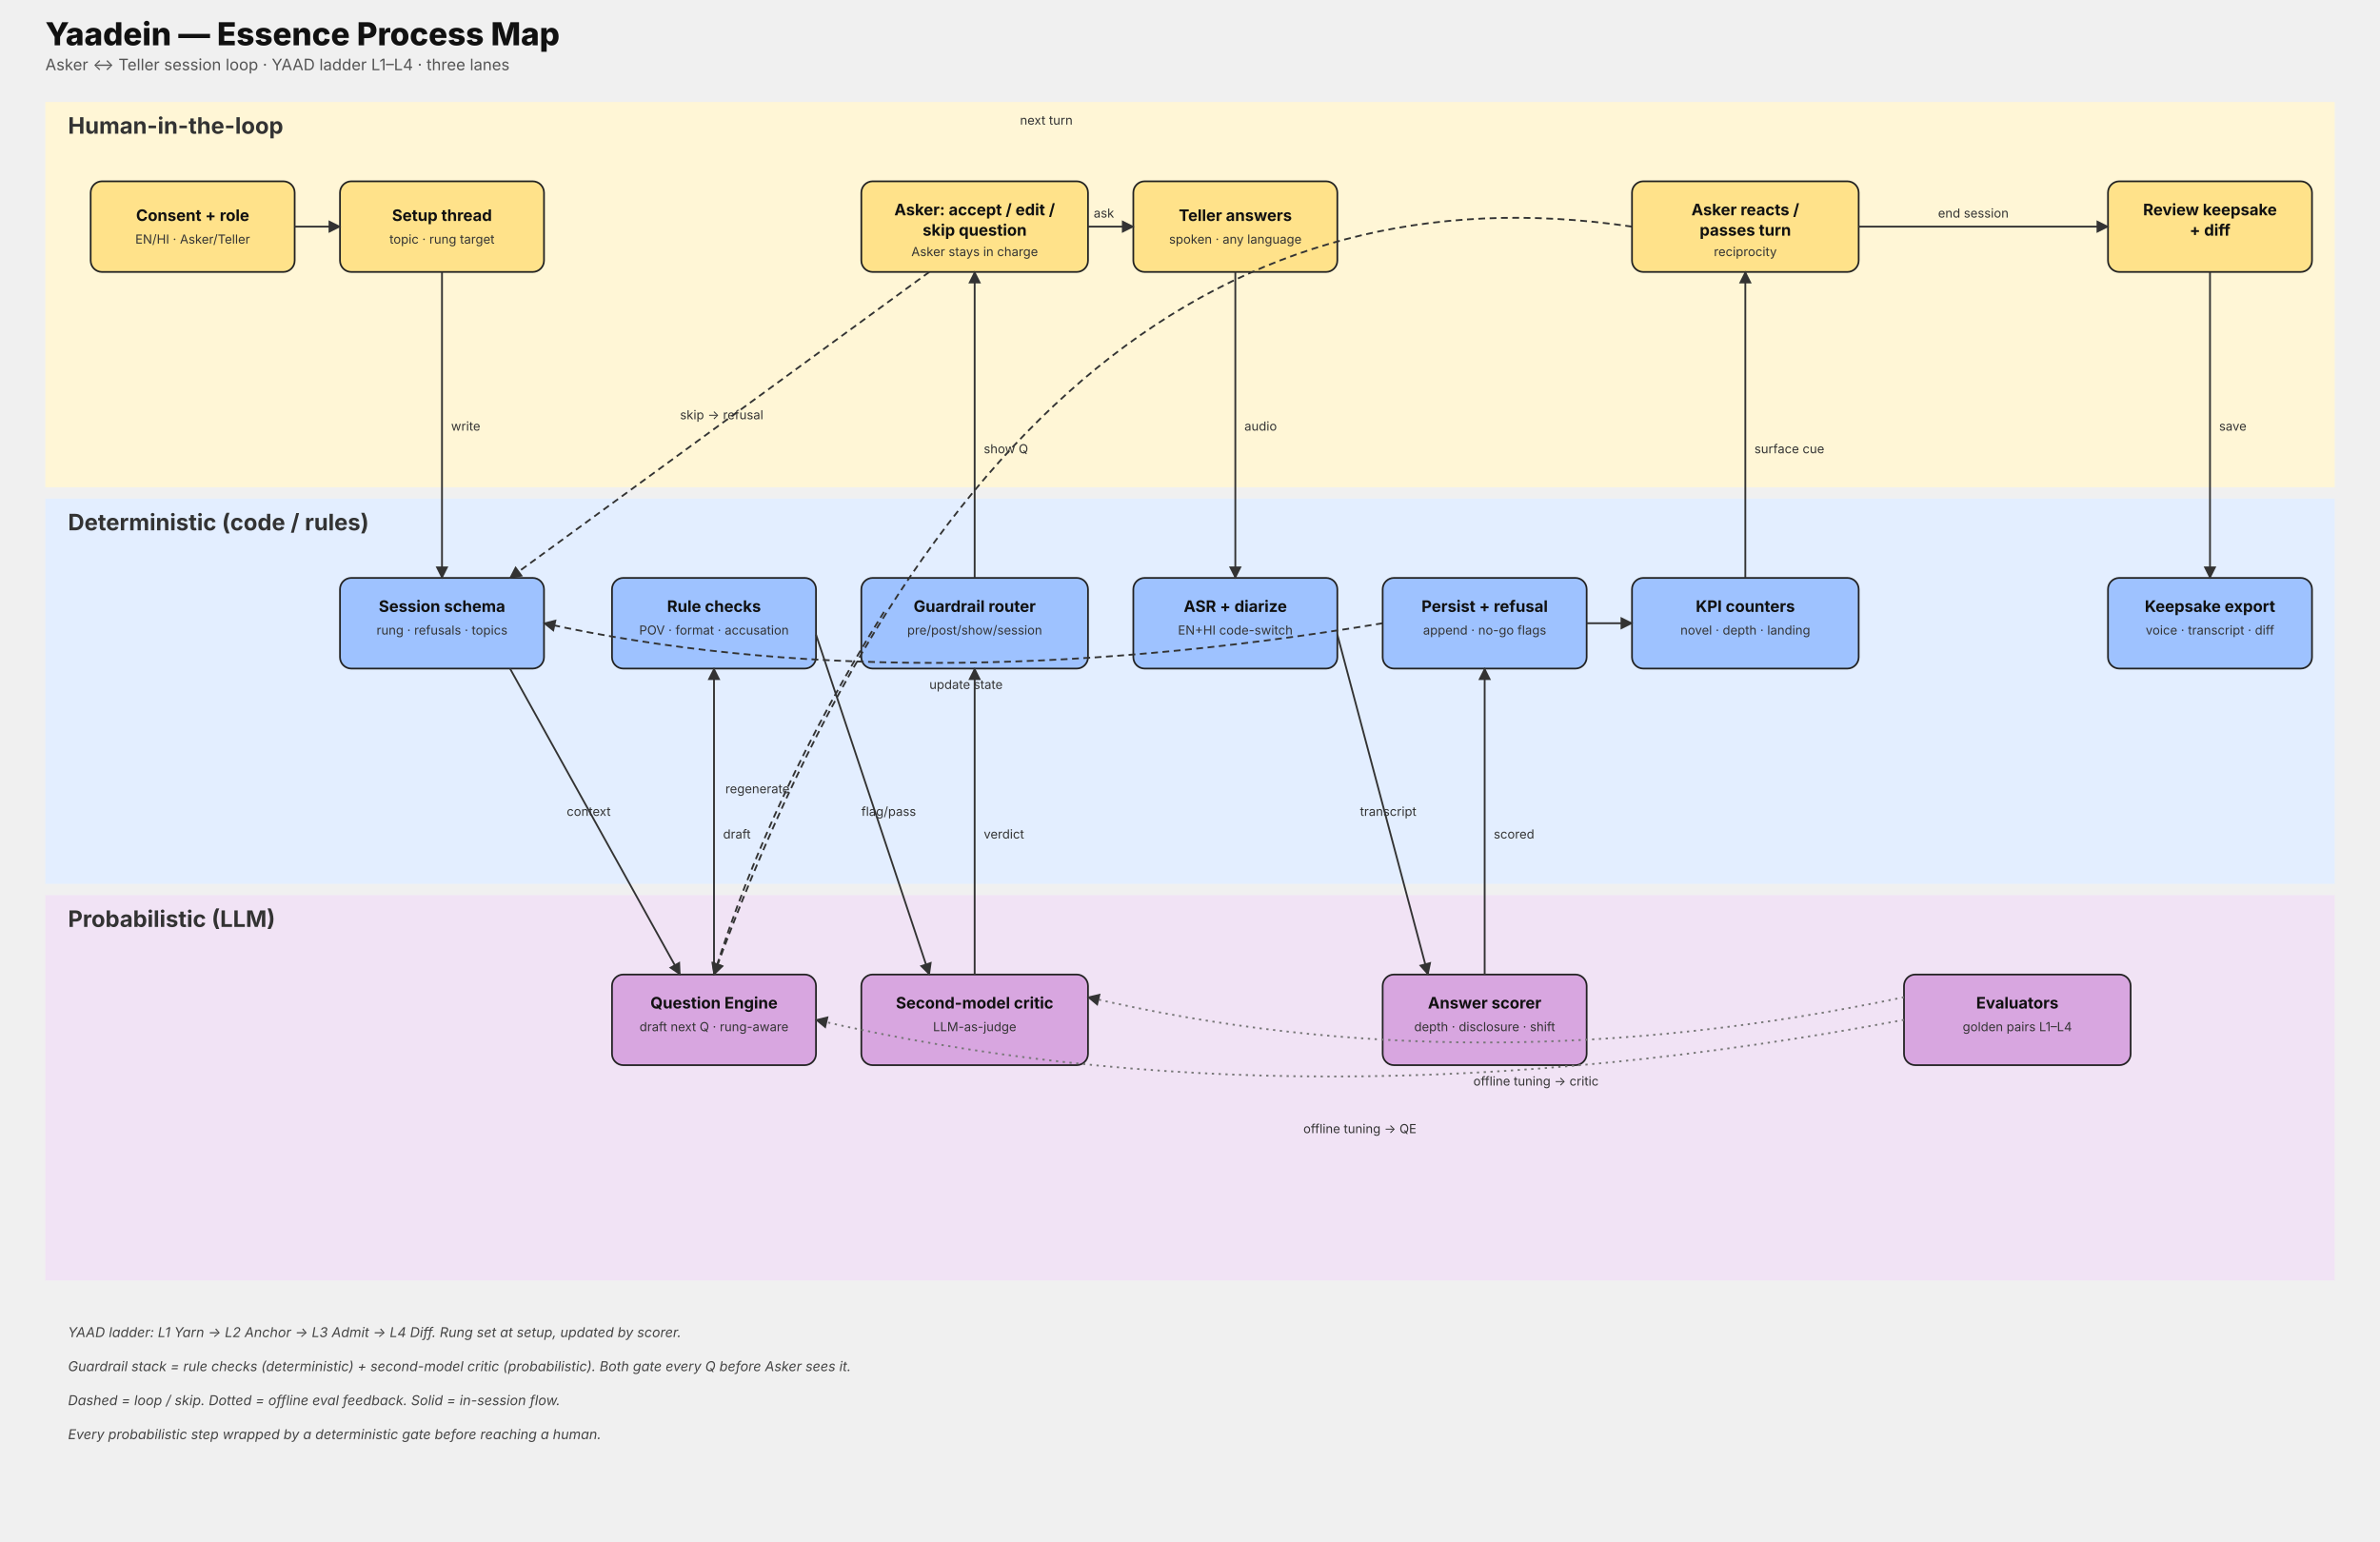
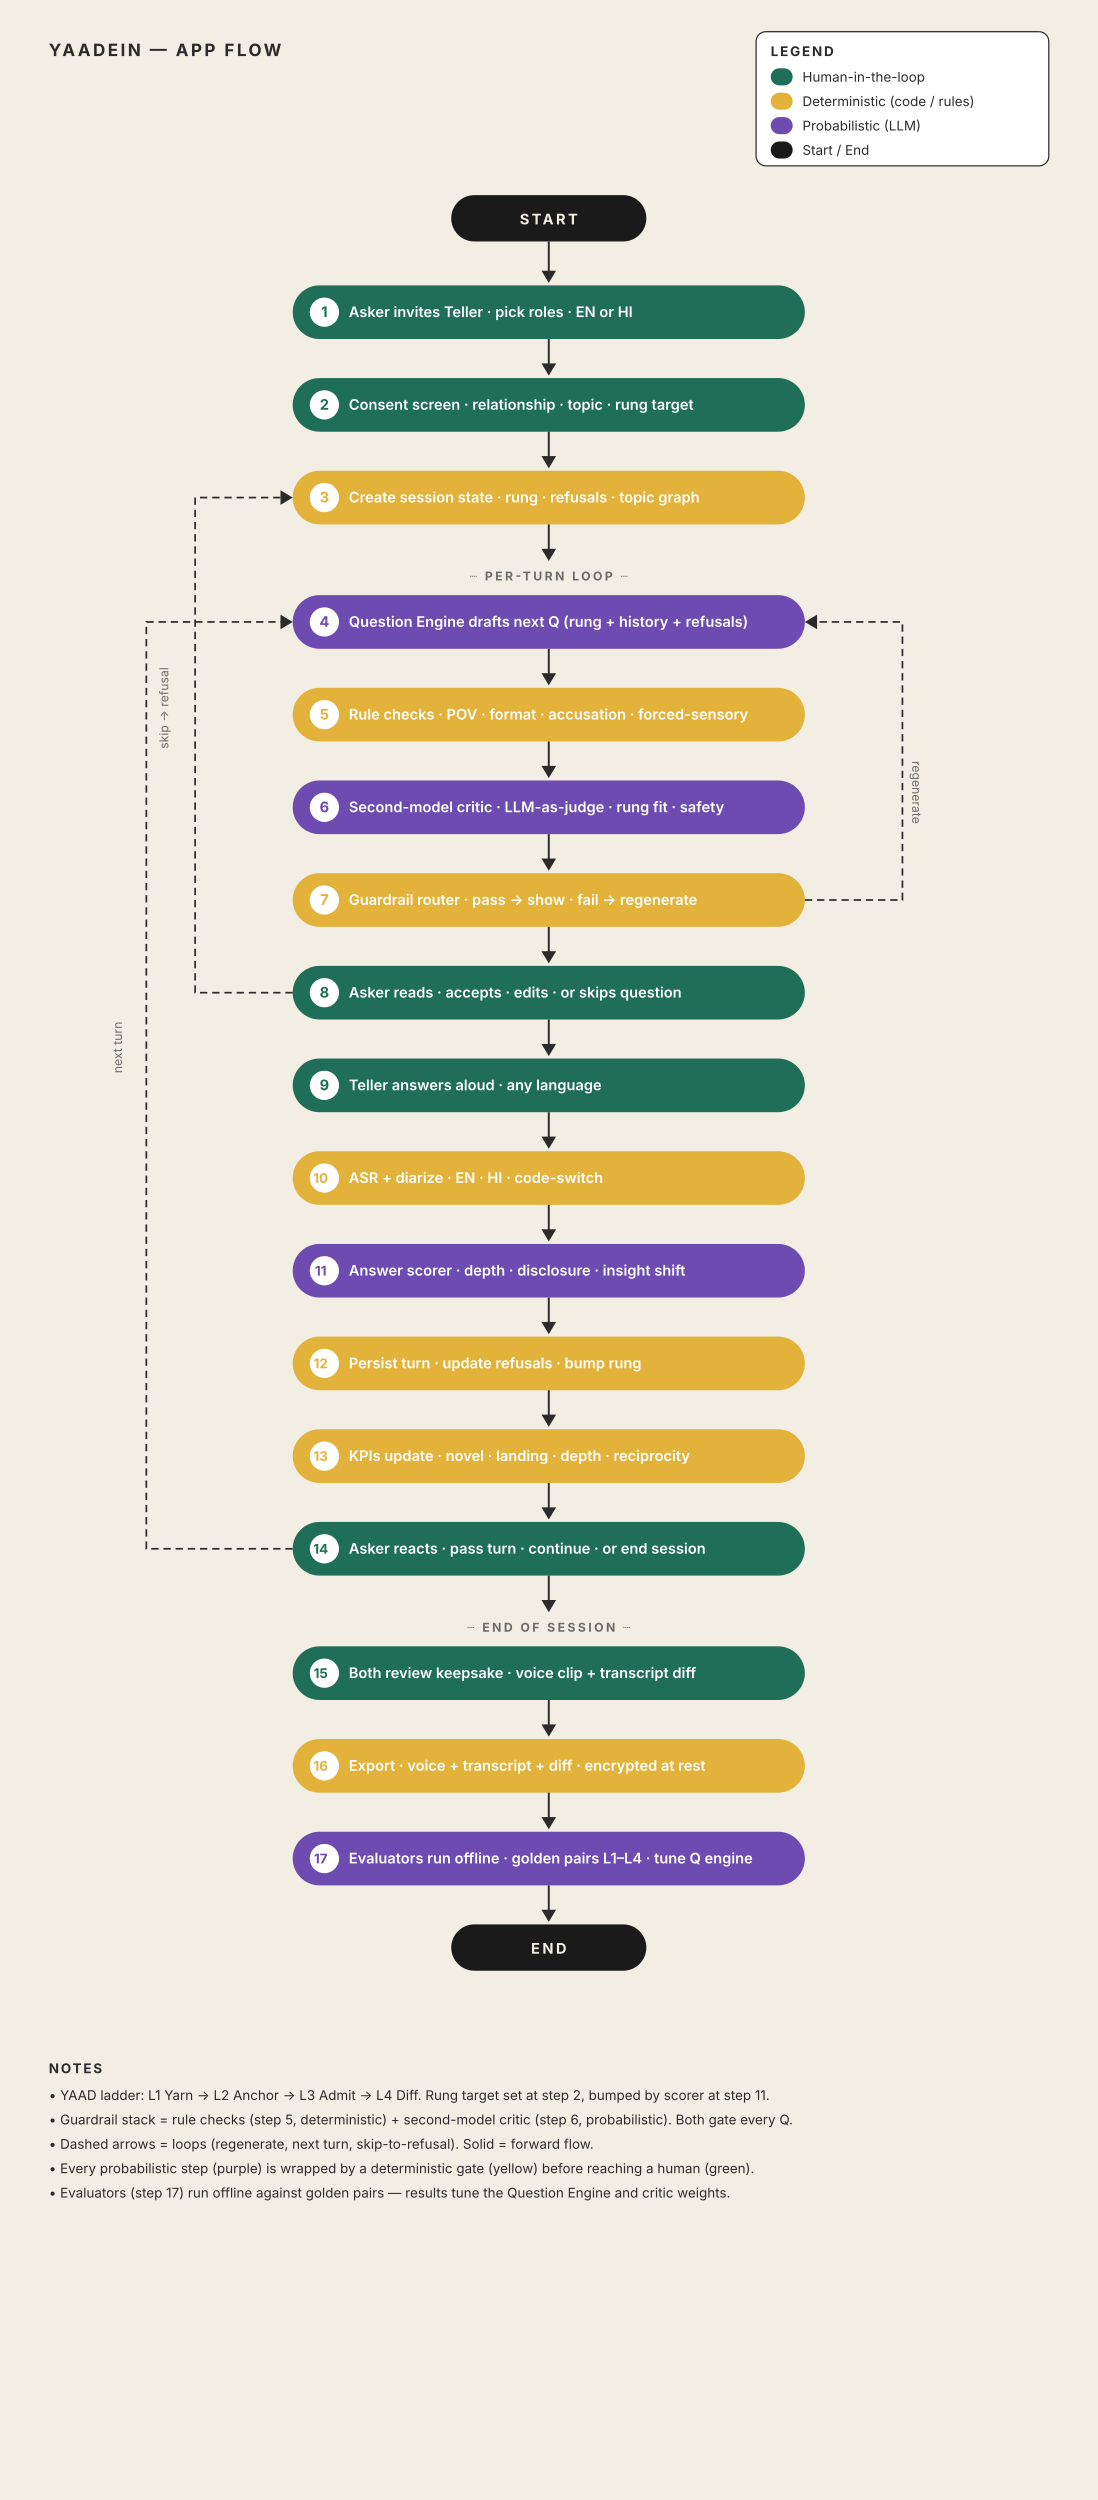
- <svg xmlns="http://www.w3.org/2000/svg" viewBox="0 0 2100 1360" font-family="Inter, system-ui, sans-serif">
-   <defs>
-     <marker id="arrow" viewBox="0 0 10 10" refX="9" refY="5" markerWidth="7" markerHeight="7" orient="auto-start-reverse">
-       <path d="M0,0 L10,5 L0,10 z" fill="#333" />
-     </marker>
-     <style>
-       .lane-hitl { fill:#FFF6D6; }
-       .lane-det  { fill:#E3EEFF; }
-       .lane-prob { fill:#F1E3F5; }
-       .lane-label { font-size:20px; font-weight:700; fill:#333; }
-       .title { font-size:28px; font-weight:800; fill:#111; }
-       .sub { font-size:14px; fill:#555; }
-       .node rect { stroke:#222; stroke-width:1.5; rx:10; ry:10; }
-       .node .n-hitl { fill:#FFE28A; }
-       .node .n-det  { fill:#9EC2FF; }
-       .node .n-prob { fill:#D8A6E0; }
-       .node text.lbl { font-size:14px; font-weight:700; fill:#111; }
-       .node text.note { font-size:11px; fill:#333; }
-       .edge { stroke:#333; stroke-width:1.6; fill:none; }
-       .dashed { stroke-dasharray:6 4; }
-       .dotted { stroke-dasharray:2 4; stroke:#777; }
-       .edge-lbl { font-size:11px; fill:#333; }
-       .ann { font-size:12px; fill:#444; font-style:italic; }
-     </style>
-   </defs>
-   <text x="40" y="40" class="title">Yaadein — Essence Process Map</text>
-   <text x="40" y="62" class="sub">Asker ↔ Teller session loop · YAAD ladder L1–L4 · three lanes</text>
-   <rect class="lane-hitl" x="40" y="90" width="2020" height="340" />
-   <rect class="lane-det" x="40" y="440" width="2020" height="340" />
-   <rect class="lane-prob" x="40" y="790" width="2020" height="340" />
-   <text x="60" y="118" class="lane-label">Human-in-the-loop</text>
-   <text x="60" y="468" class="lane-label">Deterministic (code / rules)</text>
-   <text x="60" y="818" class="lane-label">Probabilistic (LLM)</text>
-   <g class="node">
-     <rect class="n-hitl" x="80" y="160" width="180" height="80" />
-     <text class="lbl" x="170" y="195" text-anchor="middle">Consent + role</text>
-     <text class="note" x="170" y="215" text-anchor="middle">EN/HI · Asker/Teller</text>
+ <svg xmlns="http://www.w3.org/2000/svg" viewBox="0 0 900 2050" font-family="Inter, system-ui, sans-serif">
+   <rect x="0" y="0" width="900" height="2050" fill="#F3EEE4" />
+   <text x="40" y="46" font-size="14" font-weight="700" fill="#2b2b2b" letter-spacing="2">YAADEIN — APP FLOW</text>
+   <g>
+     <rect x="620" y="26" width="240" height="110" rx="8" ry="8" fill="#FFFFFF" stroke="#2b2b2b" stroke-width="1" />
+     <text x="632" y="46" font-size="11" font-weight="700" fill="#2b2b2b" letter-spacing="1.5">LEGEND</text>
+     <rect x="632" y="56" width="18" height="14" rx="7" ry="7" fill="#1F6E57" />
+     <text x="658" y="67" font-size="11" fill="#2b2b2b">Human-in-the-loop</text>
+     <rect x="632" y="76" width="18" height="14" rx="7" ry="7" fill="#E2B23A" />
+     <text x="658" y="87" font-size="11" fill="#2b2b2b">Deterministic (code / rules)</text>
+     <rect x="632" y="96" width="18" height="14" rx="7" ry="7" fill="#6E4BB0" />
+     <text x="658" y="107" font-size="11" fill="#2b2b2b">Probabilistic (LLM)</text>
+     <rect x="632" y="116" width="18" height="14" rx="7" ry="7" fill="#1a1a1a" />
+     <text x="658" y="127" font-size="11" fill="#2b2b2b">Start / End</text>
  </g>
-   <g class="node">
-     <rect class="n-hitl" x="300" y="160" width="180" height="80" />
-     <text class="lbl" x="390" y="195" text-anchor="middle">Setup thread</text>
-     <text class="note" x="390" y="215" text-anchor="middle">topic · rung target</text>
+   <g>
+     <rect x="370" y="160" width="160" height="38" rx="19" ry="19" fill="#1a1a1a" />
+     <text x="450" y="184" text-anchor="middle" font-size="12" font-weight="700" fill="#F3EEE4" letter-spacing="2">START</text>
  </g>
-   <g class="node">
-     <rect class="n-hitl" x="760" y="160" width="200" height="80" />
-     <text class="lbl" x="860" y="190" text-anchor="middle">Asker: accept / edit /</text>
-     <text class="lbl" x="860" y="208" text-anchor="middle">skip question</text>
-     <text class="note" x="860" y="226" text-anchor="middle">Asker stays in charge</text>
+   <line x1="450" y1="198" x2="450" y2="226" stroke="#2b2b2b" stroke-width="1.6" />
+   <polygon points="450,232 444,222 456,222" fill="#2b2b2b" />
+   <g>
+     <rect x="240" y="234" width="420" height="44" rx="22" ry="22" fill="#1F6E57" />
+     <circle cx="266" cy="256" r="12" fill="#FFFFFF" />
+     <text x="266" y="260" text-anchor="middle" font-size="12" font-weight="700" fill="#1F6E57">1</text>
+     <text x="286" y="260" font-size="12" font-weight="600" fill="#FFFFFF">Asker invites Teller · pick roles · EN or HI</text>
  </g>
-   <g class="node">
-     <rect class="n-hitl" x="1000" y="160" width="180" height="80" />
-     <text class="lbl" x="1090" y="195" text-anchor="middle">Teller answers</text>
-     <text class="note" x="1090" y="215" text-anchor="middle">spoken · any language</text>
+   <line x1="450" y1="278" x2="450" y2="302" stroke="#2b2b2b" stroke-width="1.6" />
+   <polygon points="450,308 444,298 456,298" fill="#2b2b2b" />
+   <g>
+     <rect x="240" y="310" width="420" height="44" rx="22" ry="22" fill="#1F6E57" />
+     <circle cx="266" cy="332" r="12" fill="#FFFFFF" />
+     <text x="266" y="336" text-anchor="middle" font-size="12" font-weight="700" fill="#1F6E57">2</text>
+     <text x="286" y="336" font-size="12" font-weight="600" fill="#FFFFFF">Consent screen · relationship · topic · rung target</text>
  </g>
-   <g class="node">
-     <rect class="n-hitl" x="1440" y="160" width="200" height="80" />
-     <text class="lbl" x="1540" y="190" text-anchor="middle">Asker reacts /</text>
-     <text class="lbl" x="1540" y="208" text-anchor="middle">passes turn</text>
-     <text class="note" x="1540" y="226" text-anchor="middle">reciprocity</text>
+   <line x1="450" y1="354" x2="450" y2="378" stroke="#2b2b2b" stroke-width="1.6" />
+   <polygon points="450,384 444,374 456,374" fill="#2b2b2b" />
+   <g>
+     <rect x="240" y="386" width="420" height="44" rx="22" ry="22" fill="#E2B23A" />
+     <circle cx="266" cy="408" r="12" fill="#FFFFFF" />
+     <text x="266" y="412" text-anchor="middle" font-size="12" font-weight="700" fill="#E2B23A">3</text>
+     <text x="286" y="412" font-size="12" font-weight="600" fill="#FFFFFF">Create session state · rung · refusals · topic graph</text>
  </g>
-   <g class="node">
-     <rect class="n-hitl" x="1860" y="160" width="180" height="80" />
-     <text class="lbl" x="1950" y="190" text-anchor="middle">Review keepsake</text>
-     <text class="lbl" x="1950" y="208" text-anchor="middle">+ diff</text>
+   <line x1="450" y1="430" x2="450" y2="454" stroke="#2b2b2b" stroke-width="1.6" />
+   <polygon points="450,460 444,450 456,450" fill="#2b2b2b" />
+   <text x="450" y="476" text-anchor="middle" font-size="10" font-weight="700" fill="#6b6b6b" letter-spacing="2">┈ PER-TURN LOOP ┈</text>
+   <g>
+     <rect x="240" y="488" width="420" height="44" rx="22" ry="22" fill="#6E4BB0" />
+     <circle cx="266" cy="510" r="12" fill="#FFFFFF" />
+     <text x="266" y="514" text-anchor="middle" font-size="12" font-weight="700" fill="#6E4BB0">4</text>
+     <text x="286" y="514" font-size="12" font-weight="600" fill="#FFFFFF">Question Engine drafts next Q (rung + history + refusals)</text>
  </g>
-   <g class="node">
-     <rect class="n-det" x="300" y="510" width="180" height="80" />
-     <text class="lbl" x="390" y="540" text-anchor="middle">Session schema</text>
-     <text class="note" x="390" y="560" text-anchor="middle">rung · refusals · topics</text>
+   <line x1="450" y1="532" x2="450" y2="556" stroke="#2b2b2b" stroke-width="1.6" />
+   <polygon points="450,562 444,552 456,552" fill="#2b2b2b" />
+   <g>
+     <rect x="240" y="564" width="420" height="44" rx="22" ry="22" fill="#E2B23A" />
+     <circle cx="266" cy="586" r="12" fill="#FFFFFF" />
+     <text x="266" y="590" text-anchor="middle" font-size="12" font-weight="700" fill="#E2B23A">5</text>
+     <text x="286" y="590" font-size="12" font-weight="600" fill="#FFFFFF">Rule checks · POV · format · accusation · forced-sensory</text>
  </g>
-   <g class="node">
-     <rect class="n-det" x="540" y="510" width="180" height="80" />
-     <text class="lbl" x="630" y="540" text-anchor="middle">Rule checks</text>
-     <text class="note" x="630" y="560" text-anchor="middle">POV · format · accusation</text>
+   <line x1="450" y1="608" x2="450" y2="632" stroke="#2b2b2b" stroke-width="1.6" />
+   <polygon points="450,638 444,628 456,628" fill="#2b2b2b" />
+   <g>
+     <rect x="240" y="640" width="420" height="44" rx="22" ry="22" fill="#6E4BB0" />
+     <circle cx="266" cy="662" r="12" fill="#FFFFFF" />
+     <text x="266" y="666" text-anchor="middle" font-size="12" font-weight="700" fill="#6E4BB0">6</text>
+     <text x="286" y="666" font-size="12" font-weight="600" fill="#FFFFFF">Second-model critic · LLM-as-judge · rung fit · safety</text>
  </g>
-   <g class="node">
-     <rect class="n-det" x="760" y="510" width="200" height="80" />
-     <text class="lbl" x="860" y="540" text-anchor="middle">Guardrail router</text>
-     <text class="note" x="860" y="560" text-anchor="middle">pre/post/show/session</text>
+   <line x1="450" y1="684" x2="450" y2="708" stroke="#2b2b2b" stroke-width="1.6" />
+   <polygon points="450,714 444,704 456,704" fill="#2b2b2b" />
+   <g>
+     <rect x="240" y="716" width="420" height="44" rx="22" ry="22" fill="#E2B23A" />
+     <circle cx="266" cy="738" r="12" fill="#FFFFFF" />
+     <text x="266" y="742" text-anchor="middle" font-size="12" font-weight="700" fill="#E2B23A">7</text>
+     <text x="286" y="742" font-size="12" font-weight="600" fill="#FFFFFF">Guardrail router · pass → show · fail → regenerate</text>
  </g>
-   <g class="node">
-     <rect class="n-det" x="1000" y="510" width="180" height="80" />
-     <text class="lbl" x="1090" y="540" text-anchor="middle">ASR + diarize</text>
-     <text class="note" x="1090" y="560" text-anchor="middle">EN+HI code-switch</text>
+   <path d="M660,738 L740,738 L740,510 L666,510" stroke="#2b2b2b" stroke-width="1.4" stroke-dasharray="6 4" fill="none" />
+   <polygon points="660,510 670,504 670,516" fill="#2b2b2b" />
+   <text x="748" y="624" font-size="10" fill="#6b6b6b" transform="rotate(90 748 624)">regenerate</text>
+   <line x1="450" y1="760" x2="450" y2="784" stroke="#2b2b2b" stroke-width="1.6" />
+   <polygon points="450,790 444,780 456,780" fill="#2b2b2b" />
+   <g>
+     <rect x="240" y="792" width="420" height="44" rx="22" ry="22" fill="#1F6E57" />
+     <circle cx="266" cy="814" r="12" fill="#FFFFFF" />
+     <text x="266" y="818" text-anchor="middle" font-size="12" font-weight="700" fill="#1F6E57">8</text>
+     <text x="286" y="818" font-size="12" font-weight="600" fill="#FFFFFF">Asker reads · accepts · edits · or skips question</text>
  </g>
-   <g class="node">
-     <rect class="n-det" x="1220" y="510" width="180" height="80" />
-     <text class="lbl" x="1310" y="540" text-anchor="middle">Persist + refusal</text>
-     <text class="note" x="1310" y="560" text-anchor="middle">append · no-go flags</text>
+   <path d="M240,814 L160,814 L160,408 L234,408" stroke="#2b2b2b" stroke-width="1.4" stroke-dasharray="6 4" fill="none" />
+   <polygon points="240,408 230,402 230,414" fill="#2b2b2b" />
+   <text x="138" y="614" font-size="10" fill="#6b6b6b" transform="rotate(-90 138 614)">skip → refusal</text>
+   <line x1="450" y1="836" x2="450" y2="860" stroke="#2b2b2b" stroke-width="1.6" />
+   <polygon points="450,866 444,856 456,856" fill="#2b2b2b" />
+   <g>
+     <rect x="240" y="868" width="420" height="44" rx="22" ry="22" fill="#1F6E57" />
+     <circle cx="266" cy="890" r="12" fill="#FFFFFF" />
+     <text x="266" y="894" text-anchor="middle" font-size="12" font-weight="700" fill="#1F6E57">9</text>
+     <text x="286" y="894" font-size="12" font-weight="600" fill="#FFFFFF">Teller answers aloud · any language</text>
  </g>
-   <g class="node">
-     <rect class="n-det" x="1440" y="510" width="200" height="80" />
-     <text class="lbl" x="1540" y="540" text-anchor="middle">KPI counters</text>
-     <text class="note" x="1540" y="560" text-anchor="middle">novel · depth · landing</text>
+   <line x1="450" y1="912" x2="450" y2="936" stroke="#2b2b2b" stroke-width="1.6" />
+   <polygon points="450,942 444,932 456,932" fill="#2b2b2b" />
+   <g>
+     <rect x="240" y="944" width="420" height="44" rx="22" ry="22" fill="#E2B23A" />
+     <circle cx="266" cy="966" r="12" fill="#FFFFFF" />
+     <text x="263" y="970" text-anchor="middle" font-size="11" font-weight="700" fill="#E2B23A">10</text>
+     <text x="286" y="970" font-size="12" font-weight="600" fill="#FFFFFF">ASR + diarize · EN · HI · code-switch</text>
  </g>
-   <g class="node">
-     <rect class="n-det" x="1860" y="510" width="180" height="80" />
-     <text class="lbl" x="1950" y="540" text-anchor="middle">Keepsake export</text>
-     <text class="note" x="1950" y="560" text-anchor="middle">voice · transcript · diff</text>
+   <line x1="450" y1="988" x2="450" y2="1012" stroke="#2b2b2b" stroke-width="1.6" />
+   <polygon points="450,1018 444,1008 456,1008" fill="#2b2b2b" />
+   <g>
+     <rect x="240" y="1020" width="420" height="44" rx="22" ry="22" fill="#6E4BB0" />
+     <circle cx="266" cy="1042" r="12" fill="#FFFFFF" />
+     <text x="263" y="1046" text-anchor="middle" font-size="11" font-weight="700" fill="#6E4BB0">11</text>
+     <text x="286" y="1046" font-size="12" font-weight="600" fill="#FFFFFF">Answer scorer · depth · disclosure · insight shift</text>
  </g>
-   <g class="node">
-     <rect class="n-prob" x="540" y="860" width="180" height="80" />
-     <text class="lbl" x="630" y="890" text-anchor="middle">Question Engine</text>
-     <text class="note" x="630" y="910" text-anchor="middle">draft next Q · rung-aware</text>
+   <line x1="450" y1="1064" x2="450" y2="1088" stroke="#2b2b2b" stroke-width="1.6" />
+   <polygon points="450,1094 444,1084 456,1084" fill="#2b2b2b" />
+   <g>
+     <rect x="240" y="1096" width="420" height="44" rx="22" ry="22" fill="#E2B23A" />
+     <circle cx="266" cy="1118" r="12" fill="#FFFFFF" />
+     <text x="263" y="1122" text-anchor="middle" font-size="11" font-weight="700" fill="#E2B23A">12</text>
+     <text x="286" y="1122" font-size="12" font-weight="600" fill="#FFFFFF">Persist turn · update refusals · bump rung</text>
  </g>
-   <g class="node">
-     <rect class="n-prob" x="760" y="860" width="200" height="80" />
-     <text class="lbl" x="860" y="890" text-anchor="middle">Second-model critic</text>
-     <text class="note" x="860" y="910" text-anchor="middle">LLM-as-judge</text>
+   <line x1="450" y1="1140" x2="450" y2="1164" stroke="#2b2b2b" stroke-width="1.6" />
+   <polygon points="450,1170 444,1160 456,1160" fill="#2b2b2b" />
+   <g>
+     <rect x="240" y="1172" width="420" height="44" rx="22" ry="22" fill="#E2B23A" />
+     <circle cx="266" cy="1194" r="12" fill="#FFFFFF" />
+     <text x="263" y="1198" text-anchor="middle" font-size="11" font-weight="700" fill="#E2B23A">13</text>
+     <text x="286" y="1198" font-size="12" font-weight="600" fill="#FFFFFF">KPIs update · novel · landing · depth · reciprocity</text>
  </g>
-   <g class="node">
-     <rect class="n-prob" x="1220" y="860" width="180" height="80" />
-     <text class="lbl" x="1310" y="890" text-anchor="middle">Answer scorer</text>
-     <text class="note" x="1310" y="910" text-anchor="middle">depth · disclosure · shift</text>
+   <line x1="450" y1="1216" x2="450" y2="1240" stroke="#2b2b2b" stroke-width="1.6" />
+   <polygon points="450,1246 444,1236 456,1236" fill="#2b2b2b" />
+   <g>
+     <rect x="240" y="1248" width="420" height="44" rx="22" ry="22" fill="#1F6E57" />
+     <circle cx="266" cy="1270" r="12" fill="#FFFFFF" />
+     <text x="263" y="1274" text-anchor="middle" font-size="11" font-weight="700" fill="#1F6E57">14</text>
+     <text x="286" y="1274" font-size="12" font-weight="600" fill="#FFFFFF">Asker reacts · pass turn · continue · or end session</text>
  </g>
-   <g class="node">
-     <rect class="n-prob" x="1680" y="860" width="200" height="80" />
-     <text class="lbl" x="1780" y="890" text-anchor="middle">Evaluators</text>
-     <text class="note" x="1780" y="910" text-anchor="middle">golden pairs L1–L4</text>
+   <path d="M240,1270 L120,1270 L120,510 L234,510" stroke="#2b2b2b" stroke-width="1.4" stroke-dasharray="6 4" fill="none" />
+   <polygon points="240,510 230,504 230,516" fill="#2b2b2b" />
+   <text x="100" y="880" font-size="10" fill="#6b6b6b" transform="rotate(-90 100 880)">next turn</text>
+   <line x1="450" y1="1292" x2="450" y2="1316" stroke="#2b2b2b" stroke-width="1.6" />
+   <polygon points="450,1322 444,1312 456,1312" fill="#2b2b2b" />
+   <text x="450" y="1338" text-anchor="middle" font-size="10" font-weight="700" fill="#6b6b6b" letter-spacing="2">┈ END OF SESSION ┈</text>
+   <g>
+     <rect x="240" y="1350" width="420" height="44" rx="22" ry="22" fill="#1F6E57" />
+     <circle cx="266" cy="1372" r="12" fill="#FFFFFF" />
+     <text x="263" y="1376" text-anchor="middle" font-size="11" font-weight="700" fill="#1F6E57">15</text>
+     <text x="286" y="1376" font-size="12" font-weight="600" fill="#FFFFFF">Both review keepsake · voice clip + transcript diff</text>
  </g>
-   <path class="edge" d="M260,200 L300,200" marker-end="url(#arrow)" />
-   <path class="edge" d="M390,240 L390,510" marker-end="url(#arrow)" />
-   <text class="edge-lbl" x="398" y="380">write</text>
-   <path class="edge" d="M450,590 L600,860" marker-end="url(#arrow)" />
-   <text class="edge-lbl" x="500" y="720">context</text>
-   <path class="edge" d="M630,860 L630,590" marker-end="url(#arrow)" />
-   <text class="edge-lbl" x="638" y="740">draft</text>
-   <path class="edge" d="M720,560 L820,860" marker-end="url(#arrow)" />
-   <text class="edge-lbl" x="760" y="720">flag/pass</text>
-   <path class="edge" d="M860,860 L860,590" marker-end="url(#arrow)" />
-   <text class="edge-lbl" x="868" y="740">verdict</text>
-   <path class="edge" d="M860,510 L860,240" marker-end="url(#arrow)" />
-   <text class="edge-lbl" x="868" y="400">show Q</text>
-   <path class="edge dashed" d="M780,540 Q680,700 630,860" marker-end="url(#arrow)" />
-   <text class="edge-lbl" x="640" y="700">regenerate</text>
-   <path class="edge" d="M960,200 L1000,200" marker-end="url(#arrow)" />
-   <text class="edge-lbl" x="965" y="192">ask</text>
-   <path class="edge dashed" d="M820,240 L450,510" marker-end="url(#arrow)" />
-   <text class="edge-lbl" x="600" y="370">skip → refusal</text>
-   <path class="edge" d="M1090,240 L1090,510" marker-end="url(#arrow)" />
-   <text class="edge-lbl" x="1098" y="380">audio</text>
-   <path class="edge" d="M1180,560 L1260,860" marker-end="url(#arrow)" />
-   <text class="edge-lbl" x="1200" y="720">transcript</text>
-   <path class="edge" d="M1310,860 L1310,590" marker-end="url(#arrow)" />
-   <text class="edge-lbl" x="1318" y="740">scored</text>
-   <path class="edge" d="M1400,550 L1440,550" marker-end="url(#arrow)" />
-   <path class="edge dashed" d="M1220,550 Q800,620 480,550" marker-end="url(#arrow)" />
-   <text class="edge-lbl" x="820" y="608">update state</text>
-   <path class="edge" d="M1540,510 L1540,240" marker-end="url(#arrow)" />
-   <text class="edge-lbl" x="1548" y="400">surface cue</text>
-   <path class="edge dashed" d="M1440,200 Q900,120 630,860" marker-end="url(#arrow)" />
-   <text class="edge-lbl" x="900" y="110">next turn</text>
-   <path class="edge" d="M1640,200 L1860,200" marker-end="url(#arrow)" />
-   <text class="edge-lbl" x="1710" y="192">end session</text>
-   <path class="edge" d="M1950,240 L1950,510" marker-end="url(#arrow)" />
-   <text class="edge-lbl" x="1958" y="380">save</text>
-   <path class="edge dotted" d="M1680,900 Q1150,1000 720,900" marker-end="url(#arrow)" />
-   <text class="edge-lbl" x="1150" y="1000">offline tuning → QE</text>
-   <path class="edge dotted" d="M1680,880 Q1300,960 960,880" marker-end="url(#arrow)" />
-   <text class="edge-lbl" x="1300" y="958">offline tuning → critic</text>
-   <text class="ann" x="60" y="1180">YAAD ladder: L1 Yarn → L2 Anchor → L3 Admit → L4 Diff. Rung set at setup, updated by scorer.</text>
-   <text class="ann" x="60" y="1210">Guardrail stack = rule checks (deterministic) + second-model critic (probabilistic). Both gate every Q before Asker sees it.</text>
-   <text class="ann" x="60" y="1240">Dashed = loop / skip. Dotted = offline eval feedback. Solid = in-session flow.</text>
-   <text class="ann" x="60" y="1270">Every probabilistic step wrapped by a deterministic gate before reaching a human.</text>
+   <line x1="450" y1="1394" x2="450" y2="1418" stroke="#2b2b2b" stroke-width="1.6" />
+   <polygon points="450,1424 444,1414 456,1414" fill="#2b2b2b" />
+   <g>
+     <rect x="240" y="1426" width="420" height="44" rx="22" ry="22" fill="#E2B23A" />
+     <circle cx="266" cy="1448" r="12" fill="#FFFFFF" />
+     <text x="263" y="1452" text-anchor="middle" font-size="11" font-weight="700" fill="#E2B23A">16</text>
+     <text x="286" y="1452" font-size="12" font-weight="600" fill="#FFFFFF">Export · voice + transcript + diff · encrypted at rest</text>
+   </g>
+   <line x1="450" y1="1470" x2="450" y2="1494" stroke="#2b2b2b" stroke-width="1.6" />
+   <polygon points="450,1500 444,1490 456,1490" fill="#2b2b2b" />
+   <g>
+     <rect x="240" y="1502" width="420" height="44" rx="22" ry="22" fill="#6E4BB0" />
+     <circle cx="266" cy="1524" r="12" fill="#FFFFFF" />
+     <text x="263" y="1528" text-anchor="middle" font-size="11" font-weight="700" fill="#6E4BB0">17</text>
+     <text x="286" y="1528" font-size="12" font-weight="600" fill="#FFFFFF">Evaluators run offline · golden pairs L1–L4 · tune Q engine</text>
+   </g>
+   <line x1="450" y1="1546" x2="450" y2="1570" stroke="#2b2b2b" stroke-width="1.6" />
+   <polygon points="450,1576 444,1566 456,1566" fill="#2b2b2b" />
+   <g>
+     <rect x="370" y="1578" width="160" height="38" rx="19" ry="19" fill="#1a1a1a" />
+     <text x="450" y="1602" text-anchor="middle" font-size="12" font-weight="700" fill="#F3EEE4" letter-spacing="2">END</text>
+   </g>
+   <text x="40" y="1700" font-size="11" font-weight="700" fill="#2b2b2b" letter-spacing="1.5">NOTES</text>
+   <text x="40" y="1722" font-size="11" fill="#2b2b2b">• YAAD ladder: L1 Yarn → L2 Anchor → L3 Admit → L4 Diff. Rung target set at step 2, bumped by scorer at step 11.</text>
+   <text x="40" y="1742" font-size="11" fill="#2b2b2b">• Guardrail stack = rule checks (step 5, deterministic) + second-model critic (step 6, probabilistic). Both gate every Q.</text>
+   <text x="40" y="1762" font-size="11" fill="#2b2b2b">• Dashed arrows = loops (regenerate, next turn, skip-to-refusal). Solid = forward flow.</text>
+   <text x="40" y="1782" font-size="11" fill="#2b2b2b">• Every probabilistic step (purple) is wrapped by a deterministic gate (yellow) before reaching a human (green).</text>
+   <text x="40" y="1802" font-size="11" fill="#2b2b2b">• Evaluators (step 17) run offline against golden pairs — results tune the Question Engine and critic weights.</text>
</svg>
